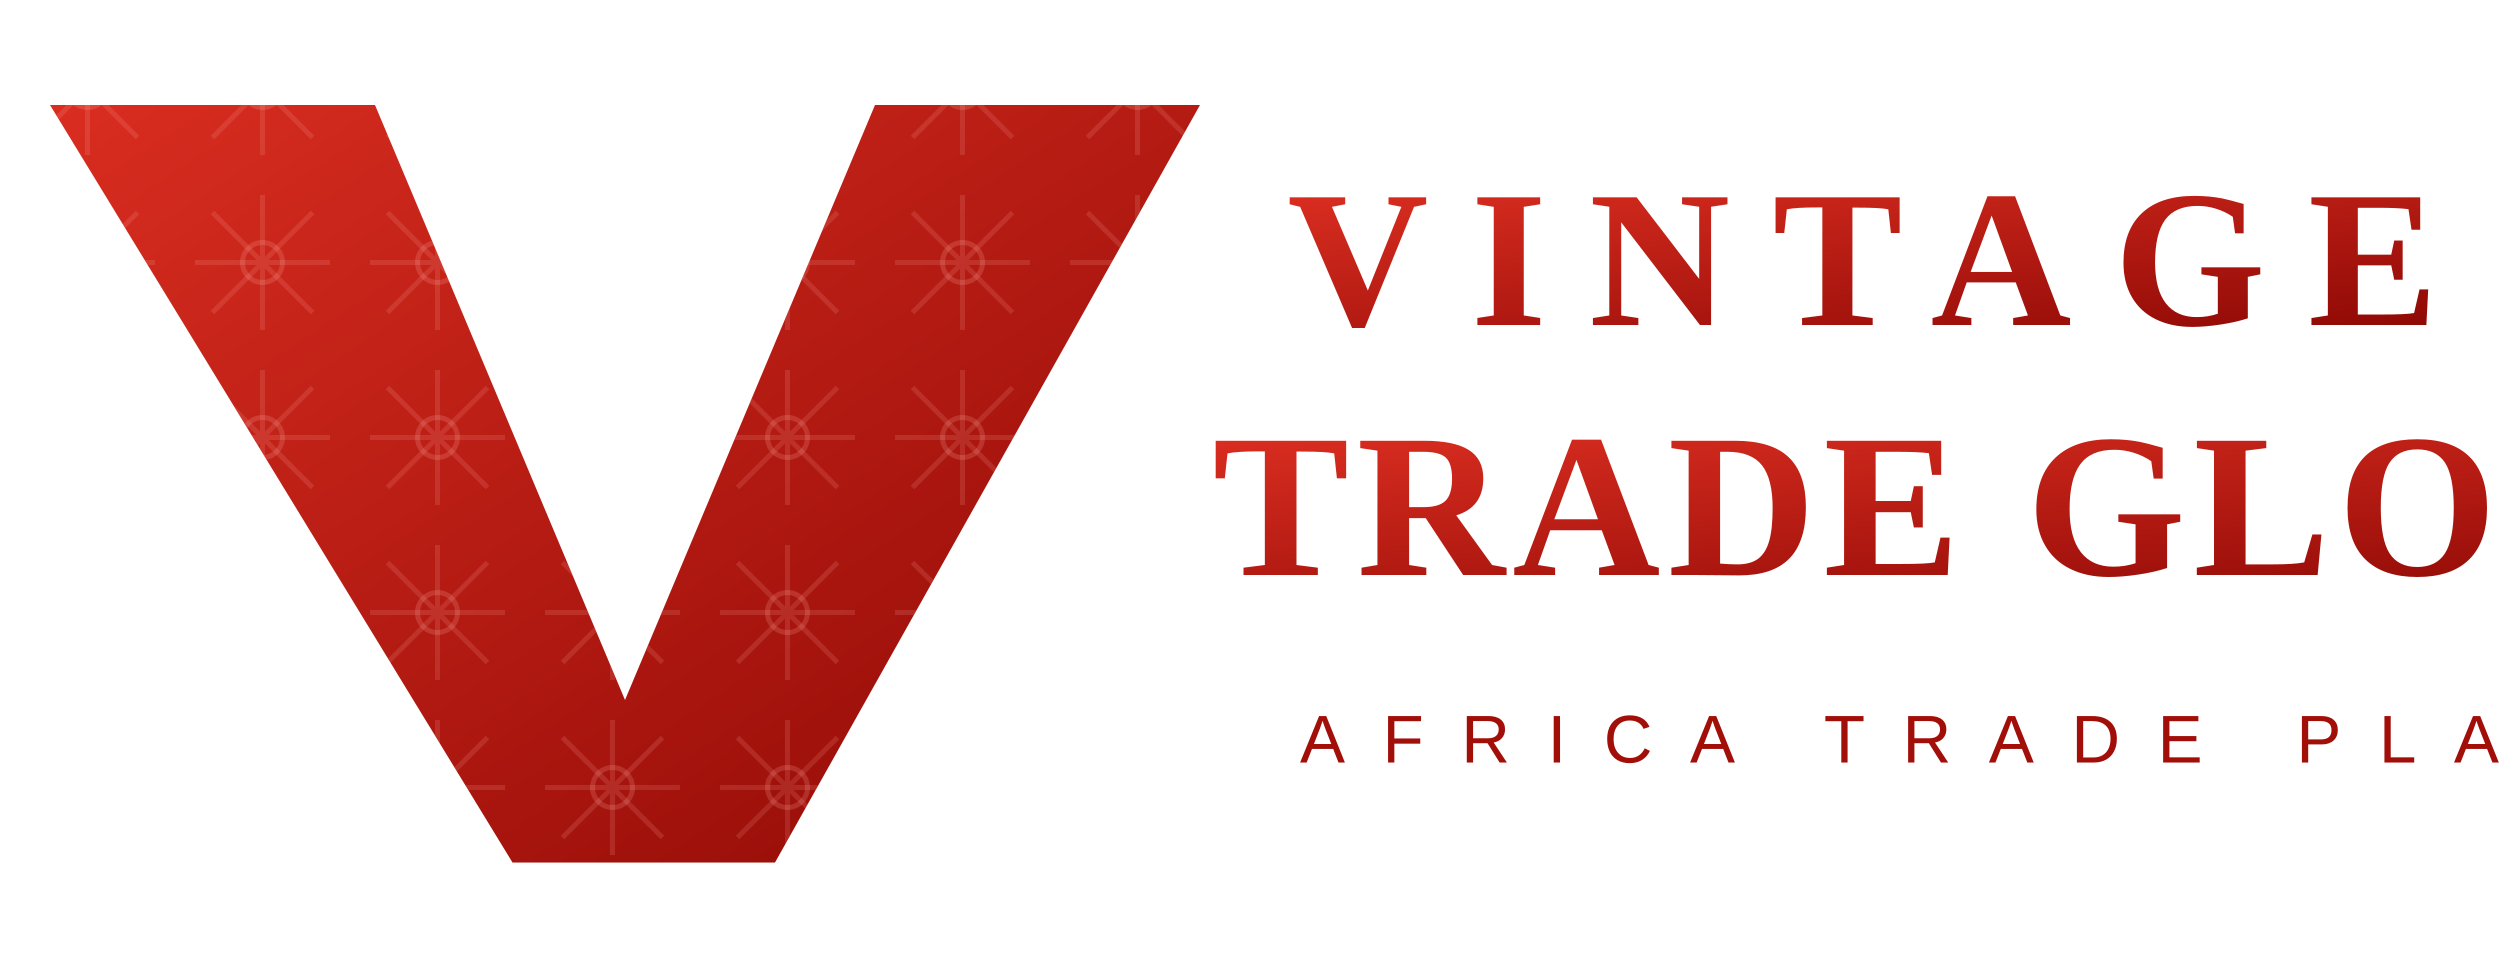
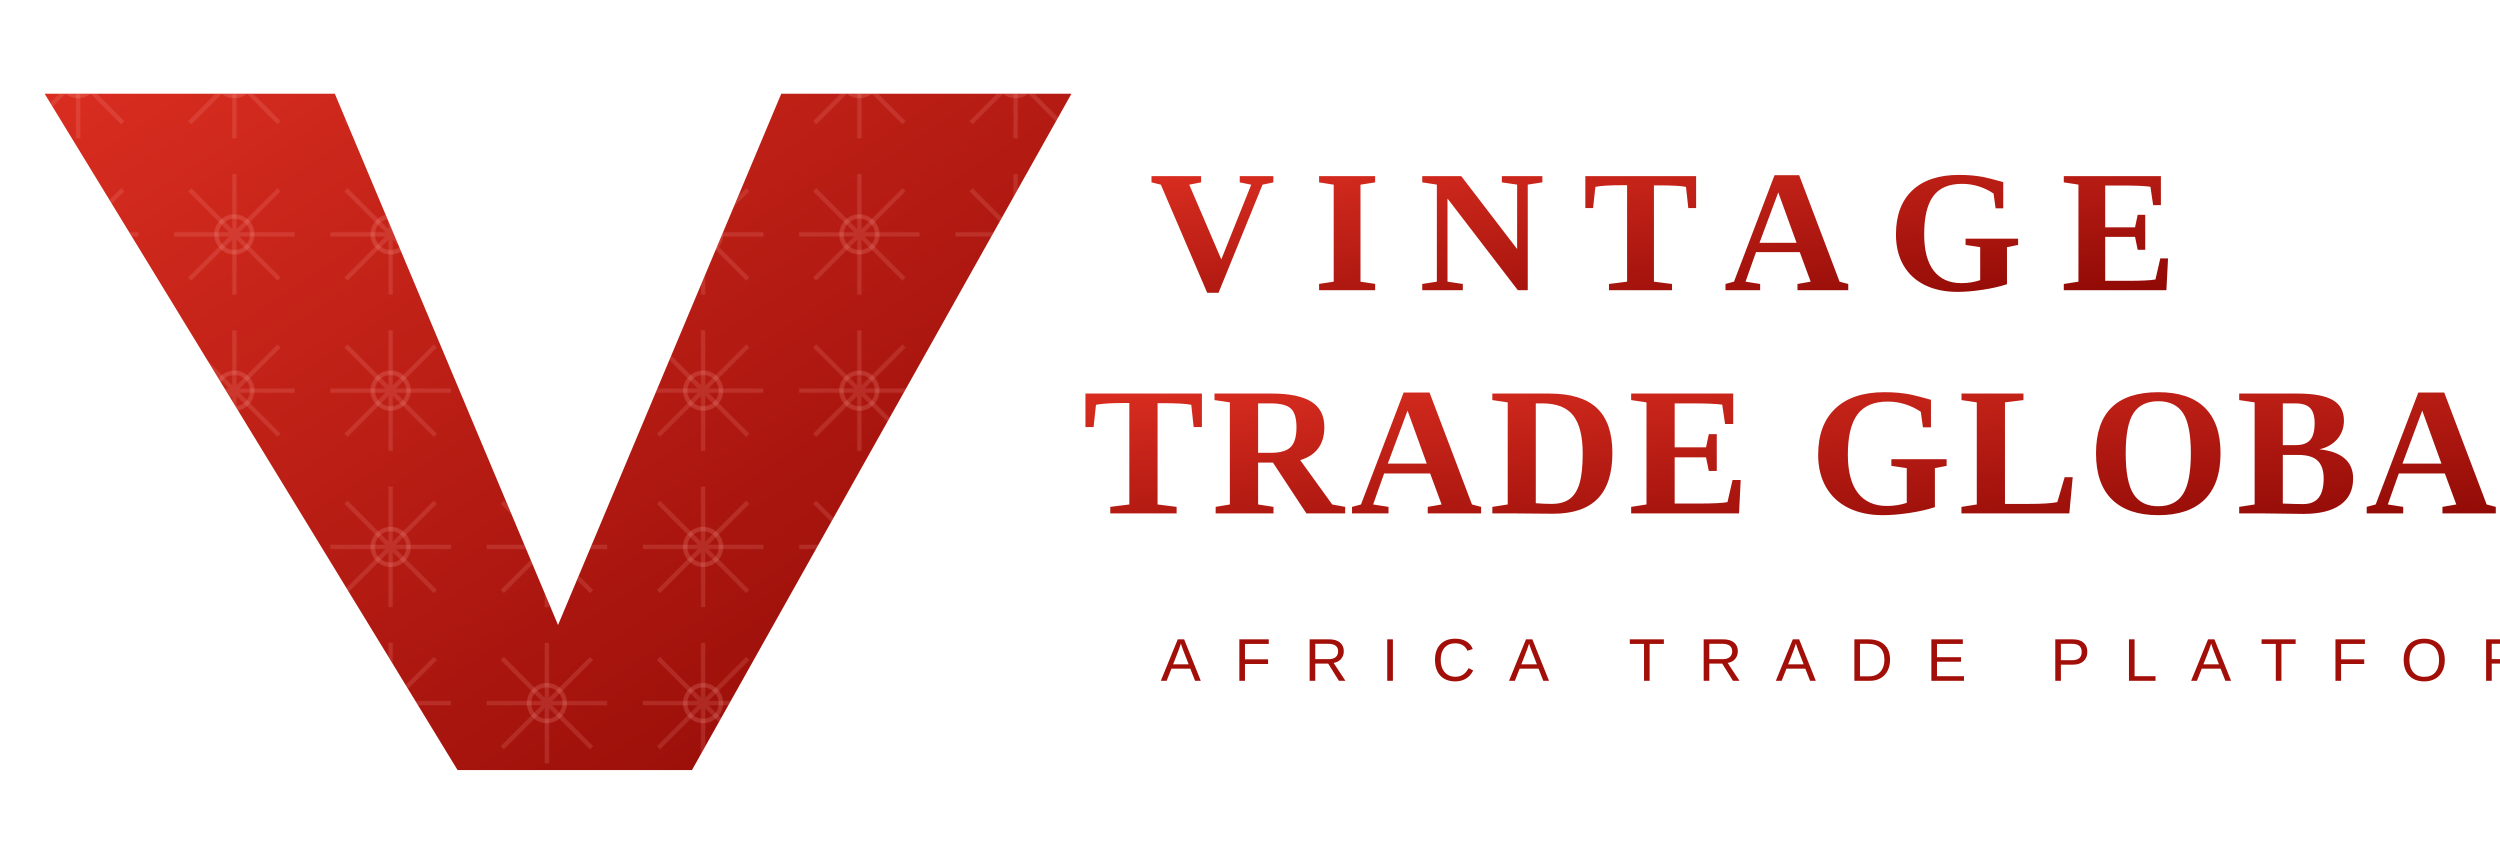
- <svg xmlns="http://www.w3.org/2000/svg" viewBox="0 0 1000 387" role="img" aria-labelledby="title desc">
+ <svg xmlns="http://www.w3.org/2000/svg" viewBox="0 0 1120 387" role="img" aria-labelledby="title desc">
  <defs>
    <linearGradient id="red" x1="0" y1="0" x2="1" y2="1">
      <stop offset="0" stop-color="#d92d20" />
      <stop offset="1" stop-color="#8f0905" />
    </linearGradient>
    <pattern id="motif" width="70" height="70" patternUnits="userSpaceOnUse">
      <path d="M8 35h54M35 8v54M15 15l40 40M55 15L15 55" stroke="#ffaaa2" stroke-opacity=".16" stroke-width="2" />
      <circle cx="35" cy="35" r="8" fill="none" stroke="#ffaaa2" stroke-opacity=".2" stroke-width="2" />
    </pattern>
  </defs>
  <path d="M20 42H150L250 280 350 42H480L310 345H205Z" fill="url(#red)" />
  <path d="M20 42H150L250 280 350 42H480L310 345H205Z" fill="url(#motif)" />
  <text x="515" y="130" font-family="Georgia,Times New Roman,serif" font-size="78" font-weight="700" letter-spacing="17" fill="url(#red)">VINTAGE</text>
  <text x="485" y="230" font-family="Georgia,Times New Roman,serif" font-size="82" font-weight="700" letter-spacing="3" fill="url(#red)">TRADE GLOBAL</text>
  <text x="520" y="305" font-family="Arial,Helvetica,sans-serif" font-size="27" font-weight="500" letter-spacing="15" fill="#a20e08">AFRICA TRADE PLATFORM</text>
</svg>
